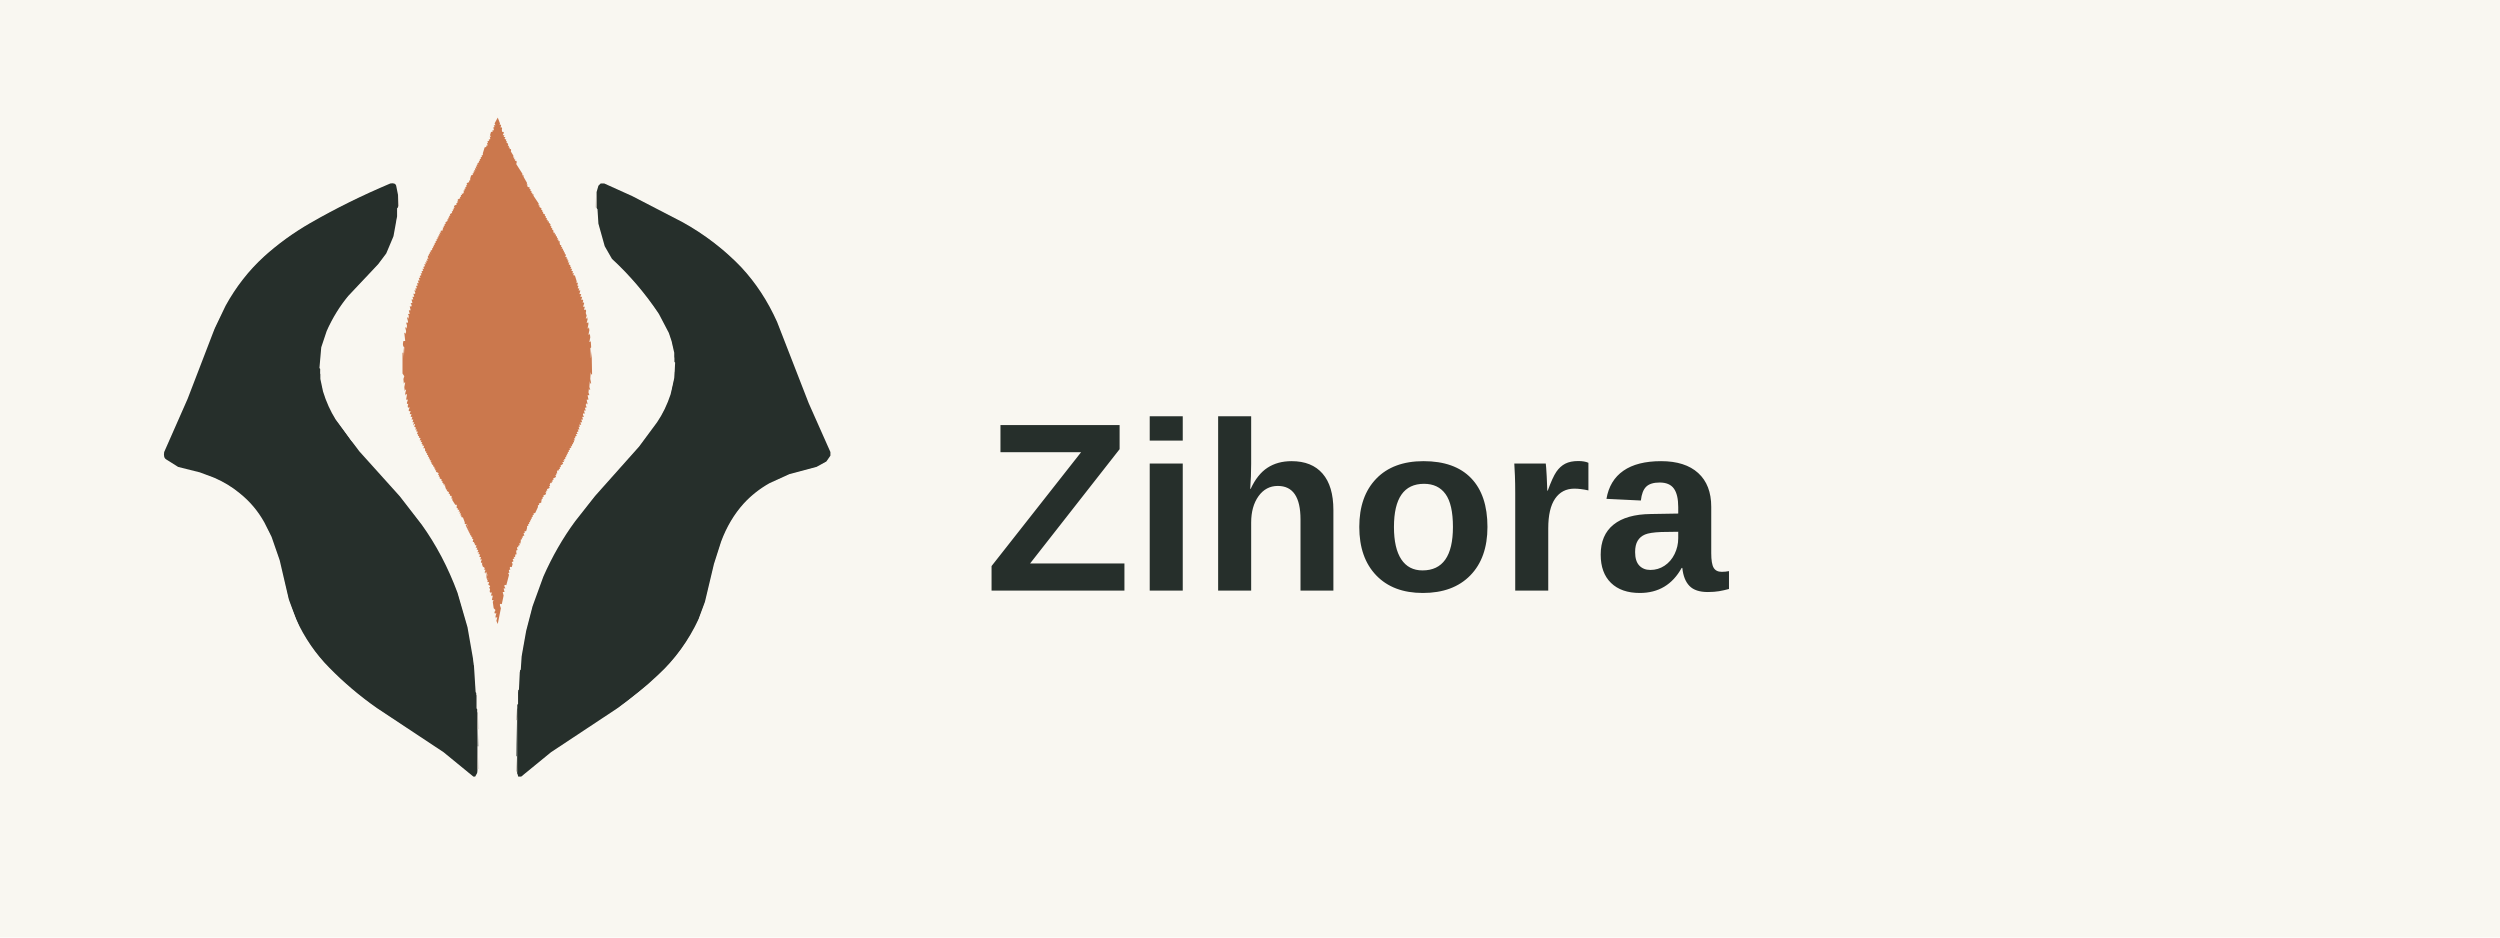
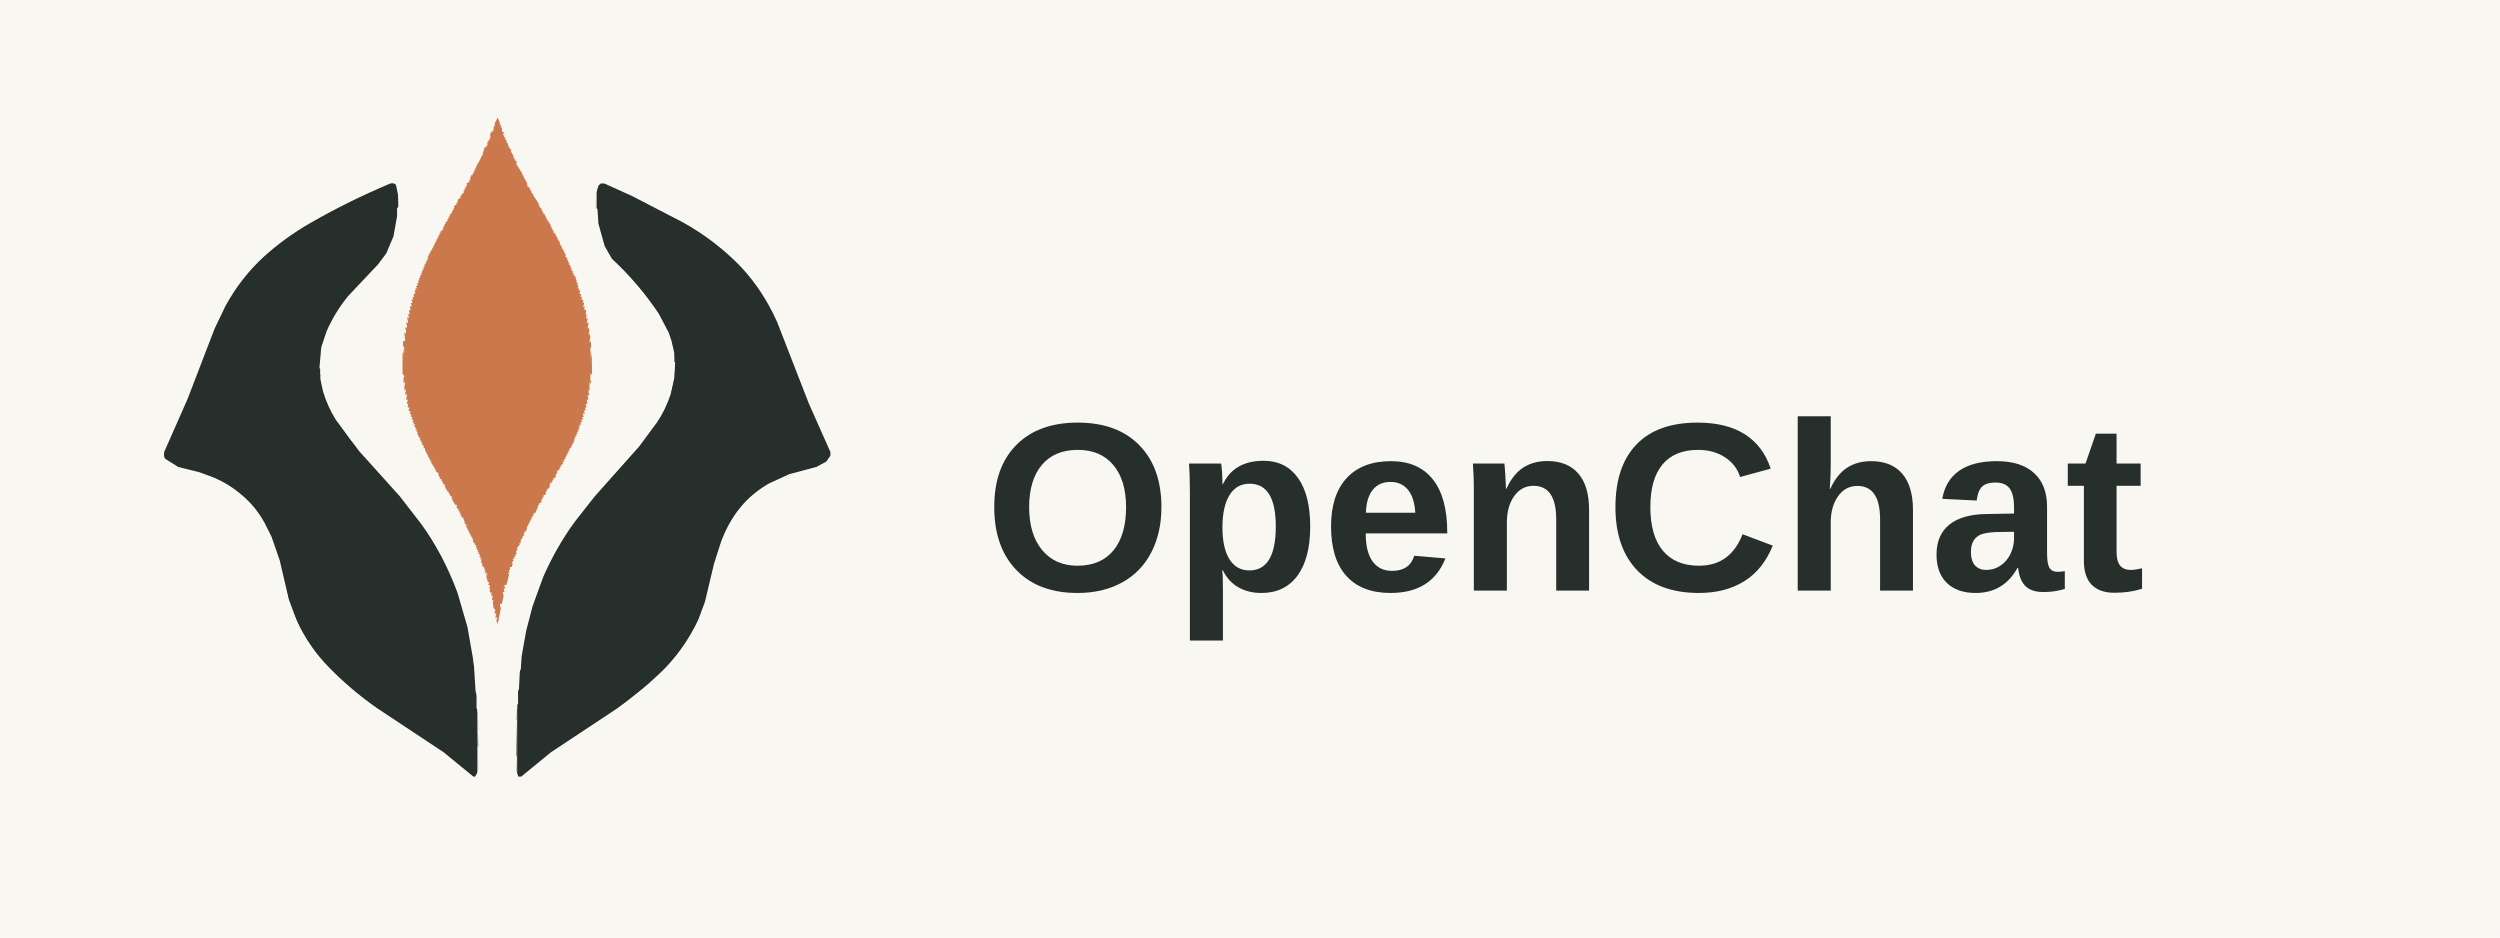
<svg xmlns="http://www.w3.org/2000/svg" width="1600" height="600" viewBox="0 0 1600 600" role="img" aria-labelledby="title">
  <rect width="100%" height="100%" fill="#F9F7F1" />
  <svg x="60" y="40" width="520" height="520" viewBox="180 180 900 900" preserveAspectRatio="xMidYMid meet">
    <path fill="rgb(38,47,43)" d="M 508.5 314 Q 514 313 515 316.5 L 517 326.5 L 517 340.5 L 516 341.5 L 516 350.5 L 512 372.5 L 504 391.5 L 495 403.5 L 462 438.5 Q 447.7 455.7 438 477.5 L 432 495.5 L 430 518.5 L 431 519.5 L 431 530.5 L 434 544.5 Q 439.3 561.7 448 575.5 L 474 610.5 L 519 660.5 L 543 691.5 Q 567.3 725.2 583 767.5 L 594 805.5 L 601 845.5 L 603 877.5 L 604 878.5 L 604 895.5 L 605 896.5 L 605 966.5 L 602.5 971 L 600.5 971 L 567.5 944 L 493.5 895 Q 465 875 441 850.5 Q 418.3 827.7 404 796.5 L 396 774.5 L 386 731.5 L 377 705.5 L 369 689.5 Q 358.3 670.3 341.5 657 Q 329.2 646.8 313.5 640 L 297.5 634 L 273.5 628 L 260 619.5 Q 257 617.5 258 611.5 L 284 552.5 L 314 474.5 L 326 449.5 Q 343.2 418.2 368.5 395 Q 391.6 374.1 419.5 358 Q 461.7 333.7 508.5 314 Z" />
    <path fill="rgb(38,47,43)" d="M 741.5 314 L 745.5 314 L 776.5 328 L 832.5 357 Q 869.1 377.4 897 406.5 Q 921.4 432.6 937 467.5 L 972 557.5 L 996 611.5 L 996 615.5 L 991.5 622 L 980.5 628 L 950.5 636 L 928.5 646 Q 912.2 655.2 900 668.5 Q 884.1 686.1 875 710.5 L 867 735.5 L 857 777.5 L 850 796.5 Q 833.1 832.6 805.5 858 Q 784.5 878 760.5 895 L 686.5 944 L 653.5 971 L 650 971 L 649 967.5 L 649 891.5 L 650 890.5 L 650 875.5 L 651 874.5 L 652 853.5 L 653 852.5 L 654 837.5 L 659 809.5 L 666 782.5 L 678 749.5 Q 692.7 716.2 713 688.5 L 735 660.5 L 784 605.5 L 804 578.5 Q 813.3 564.8 819 547.5 L 823 529.5 L 824 512.5 L 823 511.5 L 823 501.5 L 820 488.5 L 817 479.5 L 806 458.5 Q 783.4 424.6 754 397.5 L 746 383.5 L 739 358.5 L 738 342.5 L 737 341.5 L 737 323.5 L 739 316.5 L 741.5 314 Z" />
    <path fill="rgb(249,247,241)" d="M 0 0 L 1254 0 L 1254 1254 L 0 1254 L 0 0 Z M 627.5 240 L 603 296.5 L 563 367.5 L 546 402.5 L 531 444.5 L 526 465.5 L 524 483.5 L 523 484.5 L 523 492.5 L 522 493.5 L 522 530.5 L 523 531.5 L 523 539.5 L 529 567.5 L 535 585.5 L 553 623.5 L 579 667.5 L 601 711.5 L 611 737.5 L 618 760.5 L 625 792.5 L 625 797.5 L 627.5 803 L 635 764.5 L 648 723.5 L 671 674.5 L 696 632.5 L 713 599.5 L 725 567.5 L 729 551.5 L 730 540.5 L 731 539.5 L 731 531.5 L 732 530.5 L 732 494.5 L 731 493.5 L 731 484.5 L 729 476.5 L 729 470.5 Q 724.5 446.5 717 425.5 Q 706.6 396.9 693 371.5 L 668 328.5 L 646 286.5 L 627.5 240 Z M 508.5 313 Q 463 332.5 421.5 356 Q 391.3 373.3 366.5 396 Q 341.8 418.8 325 449.5 L 308 486.5 L 281 557.5 L 257 611.5 Q 256.3 618.2 260 620.5 L 271.5 628 L 309.5 639 Q 326.9 646.1 340.5 657 L 358 674.5 L 374 700.5 L 384 727.5 L 396 776.5 L 409 808.5 Q 424 835 445 855.5 Q 465.8 875.8 489.5 893 L 567.5 945 L 600.5 972 L 604 972 L 606 962.5 L 606 900.5 L 605 899.5 L 605 881.5 L 604 880.5 L 602 848.5 L 601 847.5 L 600 832.5 L 595 806.5 L 583 765.5 Q 568.4 726.1 546 694.5 L 520 660.5 L 465 598.5 L 448 574.5 L 437 551.5 L 433 537.5 L 432 525.5 L 431 524.5 L 432 499.5 L 440 474.5 Q 449.4 455.4 462 439.5 L 495 404.5 L 505 391.5 L 511 378.5 L 515 363.5 L 516 351.5 L 517 350.5 L 517 340.5 L 518 339.5 L 518 326.5 L 516 316.5 Q 515 312 508.5 313 Z M 741.5 313 L 738 316.5 L 736 323.5 L 736 340.5 L 737 341.5 L 738 357.5 L 745 383.5 L 753 397.5 Q 781.6 423.9 804 456.5 L 817 481.5 L 820 490.5 L 823 507.5 L 823 522.5 L 822 523.5 L 822 531.5 L 820 541.5 Q 815.1 558.6 807 572.5 L 784 604.5 L 740 653.5 L 715 684.5 Q 693.3 712.8 678 747.5 L 667 776.5 L 658 810.5 L 653 839.5 L 652 854.5 L 651 855.5 L 650 877.5 L 649 878.5 L 649 895.5 L 648 896.5 L 648 965.5 L 650.5 972 L 653.5 972 L 686.5 945 L 757.5 898 L 795.5 868 Q 827.6 841.1 848 802.5 L 858 776.5 L 868 734.5 L 875 712.5 Q 884 687.5 900 669.5 Q 911.5 657 926.5 648 L 949.5 637 L 982.5 628 L 992.5 622 L 997 615.5 L 997 611.5 L 973 557.5 L 937 465.5 Q 921.4 431.1 897 405.5 Q 868.1 375.9 830.5 355 L 776.5 327 L 745.5 313 L 741.5 313 Z" />
    <path fill="rgb(199,109,66)" d="M 605.5 292 L 606 293.5 L 601.5 301 L 602 299.5 L 605.5 292 Z" />
    <path fill="rgb(199,109,66)" d="M 566.5 364 L 566 365.5 L 562.5 372 L 563 370.5 L 566.5 364 Z" />
    <path fill="rgb(199,109,66)" d="M 688.5 366 L 694 375.5 L 692 374.5 L 688.5 366 Z" />
    <path fill="rgb(199,109,66)" d="M 698.5 385 L 703 394.5 L 702 394.5 L 698 386.5 L 698.5 385 Z" />
    <path fill="rgb(199,109,66)" d="M 553.5 389 L 554 390.5 L 550.5 397 L 550 395.5 L 553.5 389 Z" />
    <path fill="rgb(199,109,66)" d="M 523.5 495 L 524 506.5 L 523 506.5 L 523.5 495 Z" />
    <path fill="rgb(199,109,66)" d="M 730.5 496 L 731 506.5 L 730 506.5 L 730.5 496 Z" />
    <path fill="rgb(199,109,66)" d="M 711.5 598 L 712 599.5 L 708.5 606 L 708 604.5 L 711.5 598 Z" />
    <path fill="rgb(199,109,66)" d="M 552.5 619 L 557 626.5 L 555 625.5 L 552.5 619 Z" />
    <path fill="rgb(199,109,66)" d="M 567.5 646 L 573 654.5 L 571 653.5 L 567.5 646 Z" />
    <path fill="rgb(199,109,66)" d="M 592.5 691 L 599 704.5 L 598 704.5 L 592 692.5 L 592.5 691 Z" />
    <path fill="rgb(199,109,66)" d="M 613.5 742 L 617 753.5 L 616 753.5 L 613.5 742 Z" />
    <path fill="rgb(93,99,94)" d="M 648.5 909 L 649 948.5 L 648 948.5 L 648.5 909 Z" />
    <path fill="rgb(93,99,94)" d="M 605.5 919 L 606 937.5 L 605 937.5 L 605.5 919 Z" />
    <path fill="rgb(179,170,159)" d="M 736.5 323 L 737 340.5 L 736 340.5 L 736.5 323 Z" />
    <path fill="rgb(179,170,159)" d="M 517.5 326 L 518 339.5 L 517 339.5 L 517.5 326 Z" />
    <path fill="rgb(179,170,159)" d="M 648.5 896 L 649 908.5 L 648 908.5 L 648.5 896 Z" />
    <path fill="rgb(179,170,159)" d="M 605.5 900 L 606 918.5 L 605 918.5 L 605.5 900 Z" />
    <path fill="rgb(179,170,159)" d="M 605.5 944 L 606 962.5 L 605 962.5 L 605.5 944 Z" />
    <path fill="rgb(179,170,159)" d="M 648.5 949 L 649 965.5 L 648 965.5 L 648.5 949 Z" />
    <path fill="rgb(203,120,77)" d="M 627.5 241 L 630 247.5 L 629.5 249 Q 631.8 248.3 631 250.5 L 630.5 252 Q 633.1 251.2 632 254.5 L 632.5 257 Q 634.8 256.3 634 258.5 L 633 260.5 L 635 260.5 L 634 262.5 L 636 262.5 L 635 264.5 L 637 265.5 L 636.5 267 L 638 267.5 L 637 268.5 Q 640.1 270.2 638.5 272 L 640 272.5 L 639.5 274 L 641 274.5 L 640.5 276 Q 643.1 275.2 642 278.5 L 645 283.5 L 644.5 285 L 646 285.5 L 645.5 287 L 647 287.5 L 646.5 289 Q 649.5 288.1 648 292.5 L 655 303.5 L 654.5 305 Q 656.8 304.3 656 306.5 L 660 313.5 L 659.5 315 L 661 315.5 Q 658.8 316.8 661.5 318 L 663 318.5 L 662.5 320 L 664 320.5 L 663.5 322 L 665 322.5 L 664.5 324 L 666 324.5 L 665.5 326 Q 667.8 325.3 667 327.5 L 673 336.5 L 672.5 338 L 674 338.5 L 673.5 340 L 676 341.5 L 675.5 343 L 677 343.5 L 676.5 345 L 678 345.5 L 677.5 347 L 680 348.5 L 679.5 350 L 681 350.5 L 680.5 352 L 682 352.5 L 681.5 354 L 683 354.5 L 682.5 356 Q 684.8 355.3 684 357.5 Q 687.1 359.3 685.5 361 L 687 361.5 L 686.5 363 L 688 363.5 L 687.5 365 L 689 365.5 L 689 367.5 L 689.5 369 L 691 368.5 L 690 370.5 L 692 370.5 L 691 372.5 L 693 372.5 L 692 374.5 L 694 374.5 L 693.5 376 L 695 376.5 L 694.5 378 Q 696.8 377.3 696 379.5 L 696.5 382 L 698 382.5 L 697.5 384 L 699 384.5 L 698 386.5 L 700 386.5 L 699 388.5 L 701 388.5 L 700 390.5 L 702 390.5 L 701 392.5 L 703 392.5 L 702 395 L 704 395.5 L 703.5 397 L 705 397.5 L 704.5 399 L 706 399.5 L 705 401.5 L 707 401.5 L 706 403.5 L 708 404.5 L 707.5 406 L 709 406.5 L 708 408.5 L 710 408.5 L 709 410.5 L 711 411.5 L 710 413.5 L 712 413.5 L 711 415.5 L 713 416 L 715 422.5 L 714.5 424 Q 716.8 423.3 716 425.5 L 715.5 427 L 717 427.5 L 716 430 L 718 430.5 L 717 432.5 L 719 432.5 L 718 436.5 L 720 436.5 L 719 439.5 L 721 439.5 L 720 443 Q 722.7 441.9 722 444.5 L 721.5 446 Q 723.8 445.3 723 447.5 L 722 450.5 L 724 450.5 L 723 454 Q 726.3 452.7 725 457.5 L 726 460.5 L 725 463.5 L 726 463.5 L 726.5 462 L 727 464.5 L 726 468.5 L 727 468.5 L 727.5 467 L 728 469.5 L 727 474.5 L 728 474.5 L 728.5 473 L 729 476.5 L 728 481.5 L 729 481.5 L 729.5 480 L 730 484.5 L 729 489.5 L 730 489.5 L 730.5 488 L 731 495.5 L 730 496.5 L 730 506.5 L 731 506.5 L 731.5 500 L 732 525.5 L 731 525.5 L 730.5 523 L 730 530.5 L 731 535.5 L 730 535.5 L 729.5 533 L 729 539.5 L 730 542.5 L 729 542.5 L 728.5 541 L 728 545.5 L 729 548.5 L 727 548.5 L 728 553.5 L 726 553.5 L 727 558.5 L 726 558.5 L 725.5 557 L 725 559.5 L 726 562 L 724 562.5 L 725 565.5 L 723 565.5 L 724 569 Q 721.3 567.9 722 570.5 L 723 572.5 L 721 572.5 L 722 575.5 L 720 575.5 L 721 578.5 L 719 578.5 L 720 581.5 L 719 581.5 L 718.5 580 L 718 582.5 L 718.5 584 L 717 583.5 L 718 586.5 L 716 586.5 L 717 588.5 L 715 589.5 L 716 591.5 L 714 591.5 L 715 593.5 L 713 594.5 L 713.5 596 L 712 596.5 L 713 598.5 L 711 598.5 L 712 600.5 L 710 600.5 L 711 602.5 L 709 602.5 L 710 604.5 L 708 604.5 L 709 606.5 L 707 607.5 L 707.5 609 L 706 609.5 L 706.5 611 L 705 611.5 L 705.5 613 L 704 613.5 L 704.5 615 L 703 615.5 L 703.5 617 L 702 617.5 L 702.5 619 L 701 619.5 L 701.5 621 L 700 620.5 L 701 622.5 L 699 622.5 L 700 624.5 L 697 626.5 L 697.5 628 L 696 628.5 L 696.5 630 L 695 630.5 L 695.5 632 L 694 631.5 L 693 633.5 L 693.5 635 L 692 635.5 L 692.5 637 L 691 637.5 Q 693.3 638.8 690.5 640 L 689 640.5 L 689.5 642 L 688 642.5 L 688.5 644 L 687 644.5 L 687.5 646 L 686 645.5 L 685 647.5 L 685.5 649 L 684 649.5 Q 686.3 650.8 683.5 652 L 682 652.5 L 682.5 654 L 681 654.5 L 681.5 656 L 680 656.5 Q 682.3 657.8 679.5 659 L 678 659.5 L 678.5 661 L 677 661.5 L 677.5 663 L 676 663.5 L 676.5 665 L 675 665.5 Q 677.3 666.8 674.5 668 L 673 668.5 L 673.5 670 L 672 670.5 L 672 672.5 L 669 679 L 667 679.5 L 667.5 681 L 666 681.5 L 666.5 683 L 665 683.5 L 665.5 685 L 664 685.5 L 664.5 687 L 663 687.5 L 663.5 689 L 662 689.5 L 662.5 691 L 661 691.5 L 661.5 693 L 660 693.5 L 660 695.5 L 659 699 L 657 699.5 L 657.5 701 L 656 701.5 L 657 704 L 655 704.5 L 655.5 706 L 654 706.5 L 654.5 708 L 653 708.5 L 653 710.5 L 652.5 713 L 651 712.5 L 652 714.5 L 650 715.5 L 650.5 717 Q 648.3 716.3 649 718.5 L 649.5 720 L 648 720.5 L 648 722.5 Q 649.1 725.8 646.5 725 L 647 726.5 L 646.5 728 L 645 727.5 L 646 729.5 L 644 730 L 645 732.5 L 643 733.5 L 644 735.5 L 643 739 Q 640.3 737.9 641 740.5 L 641.5 742 Q 639.3 741.3 640 743.5 L 640.5 745 L 639 745.5 L 640 747.5 L 637 759 Q 634.3 757.9 635 760.5 L 636 762.5 L 634 762.5 L 635 766.5 L 633 766.5 L 634 770.5 L 632 780 Q 629.3 778.9 630 781.5 L 631 784.5 L 627.5 802 L 626 798.5 L 627 794.5 L 626 794.5 L 625.5 796 L 625 793.5 L 626 790 Q 623.3 791.1 624 788.5 L 625 786.5 L 623 784.5 L 622 777.5 L 623 775.5 L 621 775.5 L 622 770.5 L 620 770.5 L 621 767 Q 617.7 768.3 619 763.5 L 618 761.5 Q 620.5 760 617 758.5 L 618 755.5 L 616 755.5 L 617 751.5 L 615 751.5 L 616 747.5 L 614.5 744 L 613.5 746 L 613 744.5 L 614 742 L 612 741.5 Q 614.5 740 611 738.5 L 610 735.5 L 610.5 734 Q 608.3 734.8 609 732.5 L 610 730.5 L 608 730.5 L 609 728 L 607 727.5 L 608 725 L 606 724.5 L 607 722.5 L 605 722.5 L 606 720 L 604 719.5 L 605 717.5 L 603 717.5 L 604 715 L 602 714.5 L 602.5 713 L 601 712.5 L 601.5 711 Q 599.3 711.8 600 709.5 L 600.5 708 L 599 707.5 L 599.5 706 L 598 705.5 L 599 703.5 L 597 703.5 L 598 701.5 L 596 701.5 L 597 699.5 L 595 699.5 L 596 697.5 L 594 697.5 L 595 695.5 L 593 695.5 L 594 693.5 L 593 691 Q 590.3 692.1 591 689.5 L 589 684 L 587 683.5 L 587.5 682 L 586 681.5 L 587 679.5 L 585 679.5 L 586 677.5 L 584 677.5 L 585 675.5 L 583 675.5 L 583.5 674 L 582 673.5 L 582 671.5 Q 582.8 669.3 580.5 670 L 577 664.5 L 577.5 663 L 576 663 Q 577.5 659.3 574.5 660 L 574.5 658 L 573 657.5 L 573.5 656 L 571 654.5 L 572 652.5 L 570 652.5 L 570 650.5 L 568.5 647 L 567 647.5 L 567.5 646 L 566 645.5 L 566.5 644 L 565 643.5 L 565.5 642 L 563 640.5 L 563.5 639 L 562 638.5 L 562.5 637 L 561 636.5 Q 563.3 635.2 560.5 634 L 559 633.5 L 559.5 632 L 558 631.5 L 558.5 630 L 557 629.5 L 557.5 628 L 556 627.5 L 556 625.5 L 555.5 624 L 554 624.5 L 555 622.5 L 553 622.5 L 554 620.5 L 552 620.5 L 552.5 619 L 551 618.5 L 551.5 617 L 550 616.5 L 550.5 615 L 549 614.5 L 549.5 613 L 548 612.5 L 548.5 611 L 547 610.5 L 547 608.5 L 546.5 607 L 545 607.5 L 546 604.5 L 544 604.5 L 544.5 603 L 543 602.5 L 544 600.5 L 542 600.5 L 543 598.5 L 541 598.5 L 542 596 L 540 595.5 L 540.5 594 L 539 593.5 L 539.5 592 L 538 591.5 L 539 589 L 537 588.5 L 538 586.5 L 536 586.5 L 537 584.5 L 535 583.5 L 536 580.5 L 535 580.5 L 534.5 582 L 534 580.5 L 535 578.5 L 533 578.5 L 534 575.5 L 532 575.5 L 533 572.5 L 531 572.5 L 532 569.5 L 530 569.5 L 531 566 Q 528.3 567.1 529 564.5 L 530 562 Q 527 563.3 528 559.5 L 528.5 558 Q 526.3 558.8 527 556.5 L 528 553.5 L 526 553.5 L 527 547.5 L 526 547.5 L 525.5 549 L 525 546.5 L 526 542.5 L 525 542.5 L 524.5 544 L 524 539.5 L 525 534.5 L 524 534.5 L 523.5 536 L 523 530.5 L 524 527.5 L 522 524.5 L 522 501.5 L 523 501.5 L 523.5 507 L 524 495.5 Q 521.5 494 523 488.5 L 525 488.5 L 524 479.5 L 525 479.5 L 525.5 481 L 526 477.5 L 525 473.5 L 526 473.5 L 526.5 475 L 527 471.5 L 526 468 Q 528.7 469.1 528 466.5 L 527 462.5 L 528 462.5 L 528.5 464 L 529 460.5 L 528 458.5 L 530 458.5 L 529 454.5 L 531 454.5 L 530 450 Q 532.7 451.1 532 448.5 L 531 446.5 L 533 446.5 L 532 442.5 L 534 442.5 L 533 439.5 L 535 439.5 L 534 436 Q 536.7 437.1 536 434.5 L 535 432.5 L 537 432.5 L 536 430.5 L 538 430 L 537 427.5 L 539 427 L 538 424.5 L 540 424.5 L 539 421.5 L 541 421.5 L 540 418.5 L 542 418.5 L 541 416.5 L 543 415.5 L 542 413.5 L 544 413.5 L 543 411.5 L 545 410.5 L 544 408.5 L 546 408.5 L 545 406.5 L 547 405.5 L 546 403.5 L 548 403.5 L 547 401.5 L 549 401.5 L 548 399.5 L 550 399.5 L 549 397.5 L 551 397 L 550 394.5 L 552 394.5 L 551 392.5 L 553 392.5 L 552 390.5 L 554 390.5 L 553 388.5 L 555 387.5 L 554.5 386 L 556 385.5 L 555.5 384 L 557 383.5 L 556.5 382 L 558 381.5 L 557.5 380 L 559 379.5 L 558.5 378 L 560 377.5 L 559.5 376 L 561 375.5 L 560.5 374 L 562 373.5 L 561.5 372 L 563 371.5 L 562.5 370 L 564 370.5 L 563 368.5 L 565 368.5 L 564 366.5 L 566 366.5 L 567 364.5 L 566.5 363 L 568 362.5 L 567.5 361 L 569 360.5 L 568.5 359 L 570 358.5 L 569.5 357 L 572 355.5 L 571.5 354 L 573 353.5 L 572.5 352 L 574 351.5 L 573.5 350 L 575 349.5 L 574.5 348 L 577 346.5 L 576.5 345 L 578 344.5 L 577.5 343 L 579 342.5 L 578.5 341 L 580 340.5 Q 577.8 339.2 580.5 338 L 582 337.5 L 581.5 336 L 583 335.5 L 582.5 334 L 584 333.5 Q 581.8 332.3 584.5 331 L 586 330.5 L 585.5 329 L 587 328.5 L 586.5 327 L 588 326.5 L 587.5 325 L 589 325.5 L 590 323.5 L 589.5 322 L 591 321.5 L 590.5 320 L 592 319.5 L 591.5 318 L 593 317.5 L 592.5 316 L 594 315.5 Q 591.8 314.2 594.5 313 L 596 312.5 L 595.5 311 L 597 310.5 L 597 308.5 L 598 305 L 600 304.5 L 599.5 303 L 601 302.5 L 600.5 301 L 602 300.5 L 601.5 299 L 603 299.5 L 602 297.5 L 604 297.5 L 603 295.5 L 605 295.5 L 604 293.5 L 606 293.5 L 605 291.5 L 607 290.5 L 606.5 289 L 608 288.5 L 607.5 287 L 609 286.5 L 608.5 285 L 610 284.5 L 609.5 283 L 611 282.5 L 611 280.5 L 613 274 L 615 273.5 L 614.5 272 Q 616.8 272.8 616 270.5 L 615.5 269 L 617 269.5 L 616 267.5 L 618 266.5 L 617.5 265 Q 619.8 265.8 619 263.5 L 618.5 262 L 620 262.5 L 619 260.5 L 620 257 L 622 256.5 L 621.5 255 Q 623.8 255.8 623 253.5 L 622.5 252 L 624 251.5 L 623 249.5 L 625 249.5 L 624 247.5 L 627.5 241 Z" />
  </svg>
-   <text x="630" y="378" fill="#262F2B" font-family="Aptos, 'Segoe UI', Arial, sans-serif" font-size="154" font-weight="600" letter-spacing="1">Zihora</text>
+   <text x="630" y="378" fill="#262F2B" font-family="Aptos, 'Segoe UI', Arial, sans-serif" font-size="154" font-weight="600" letter-spacing="1">OpenChat</text>
</svg>
